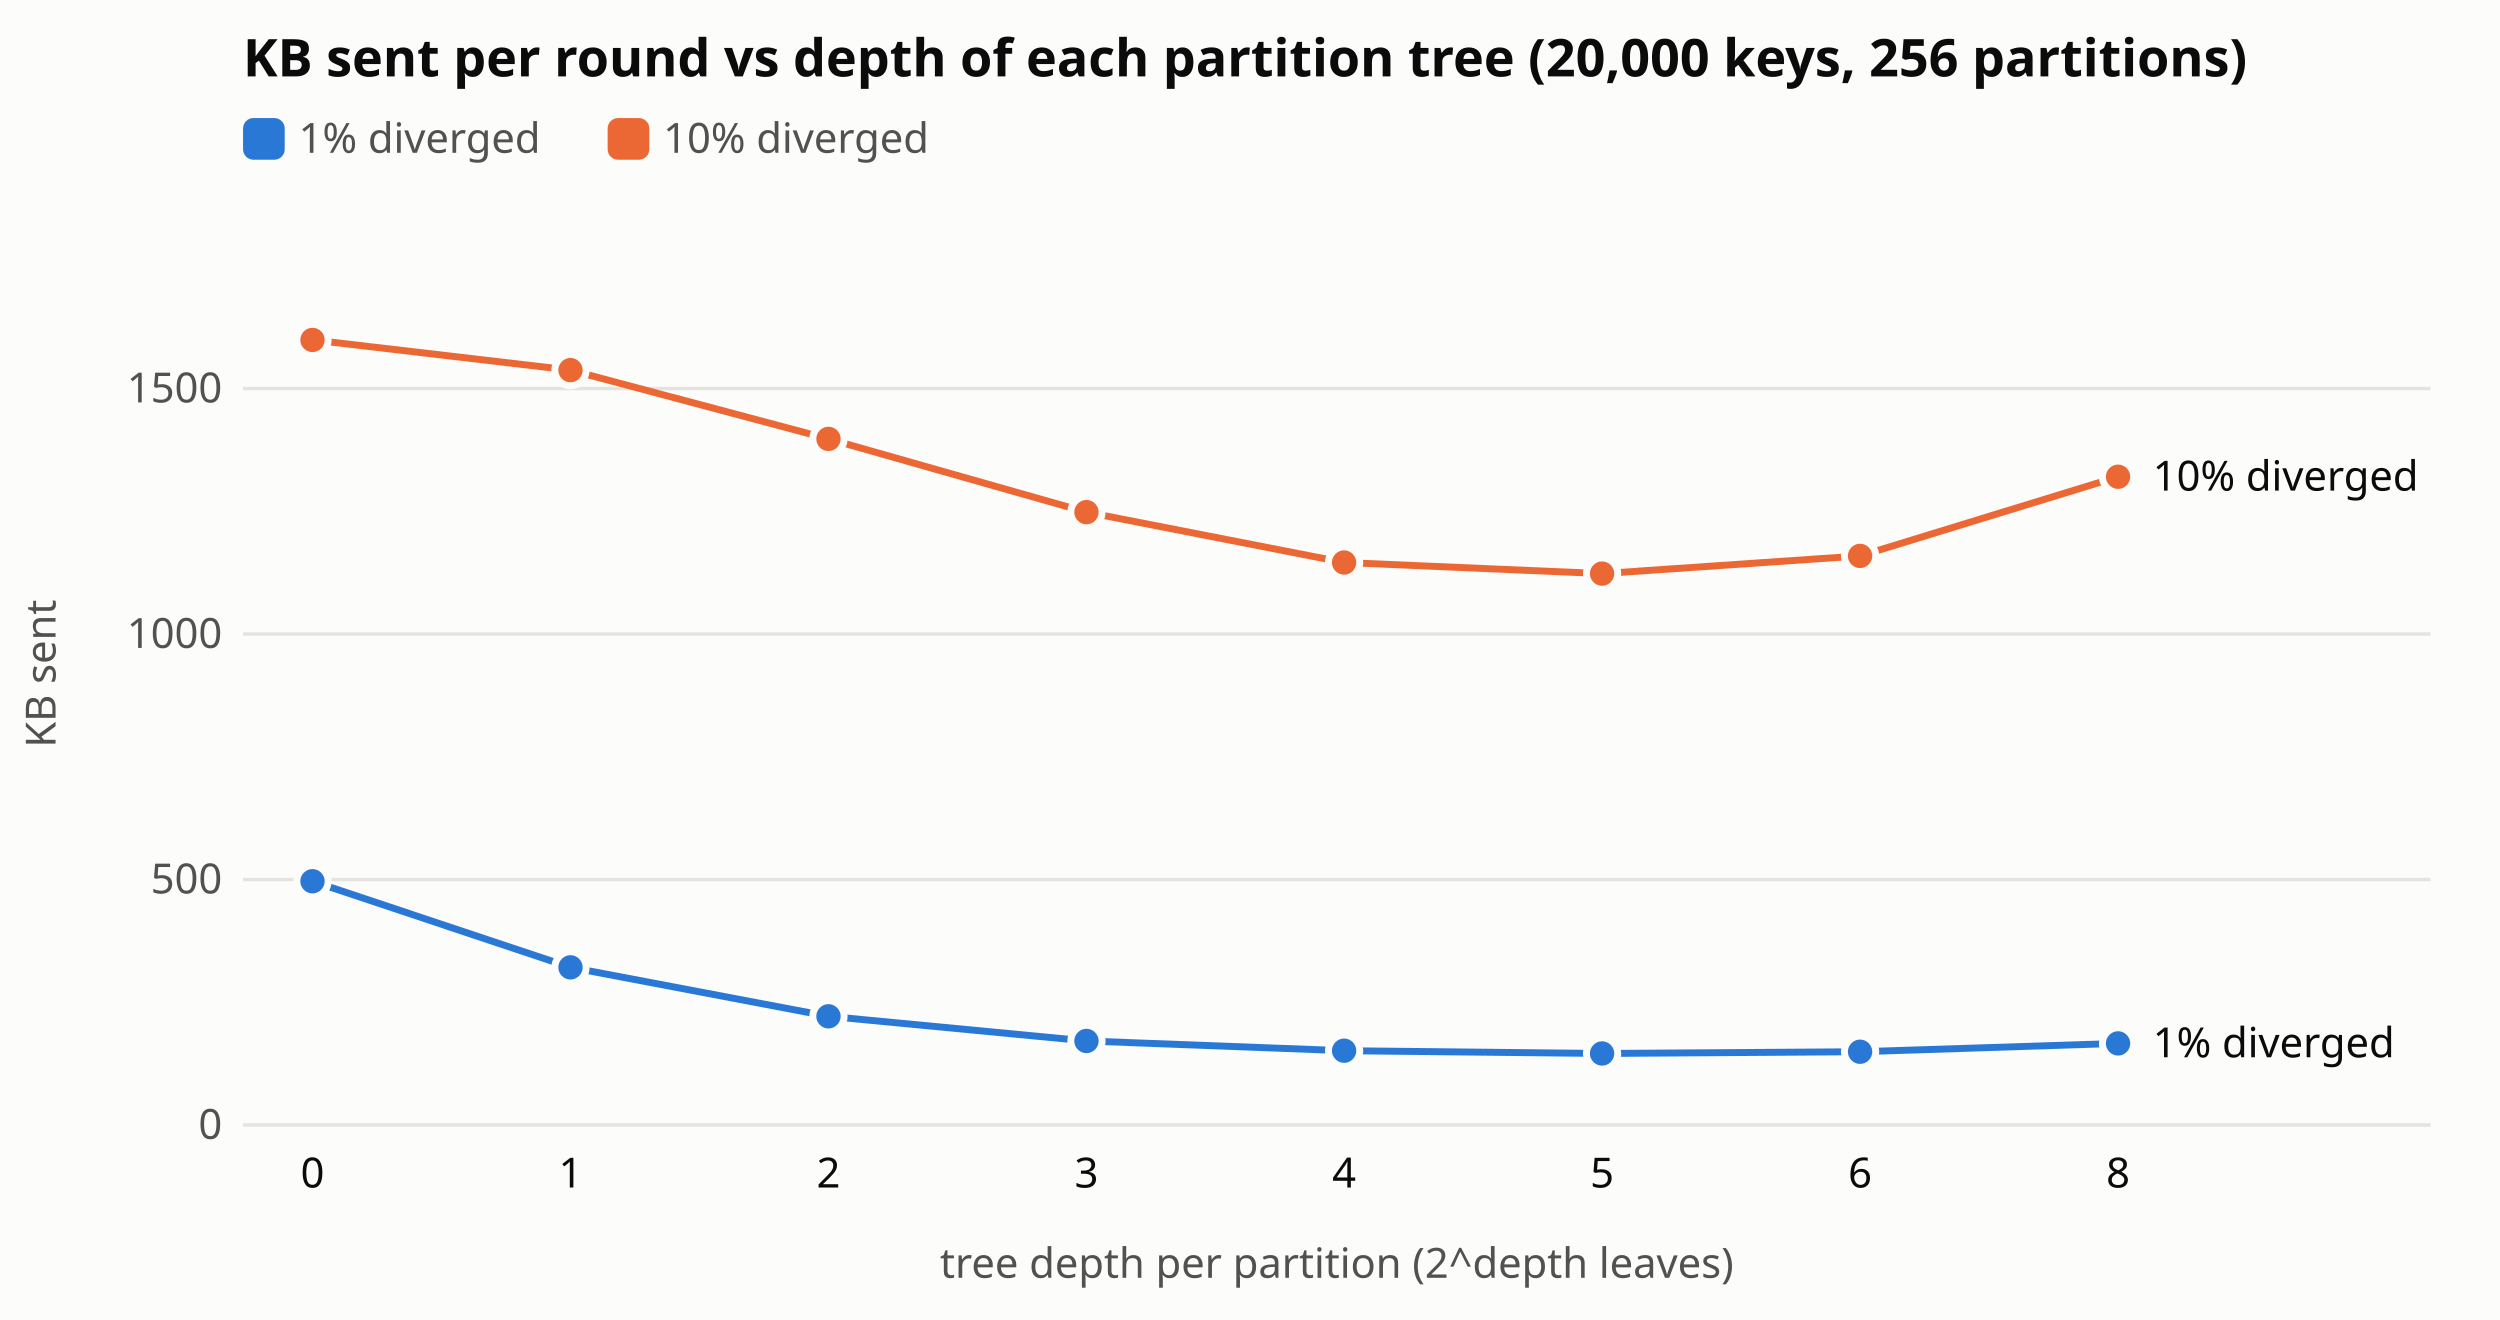
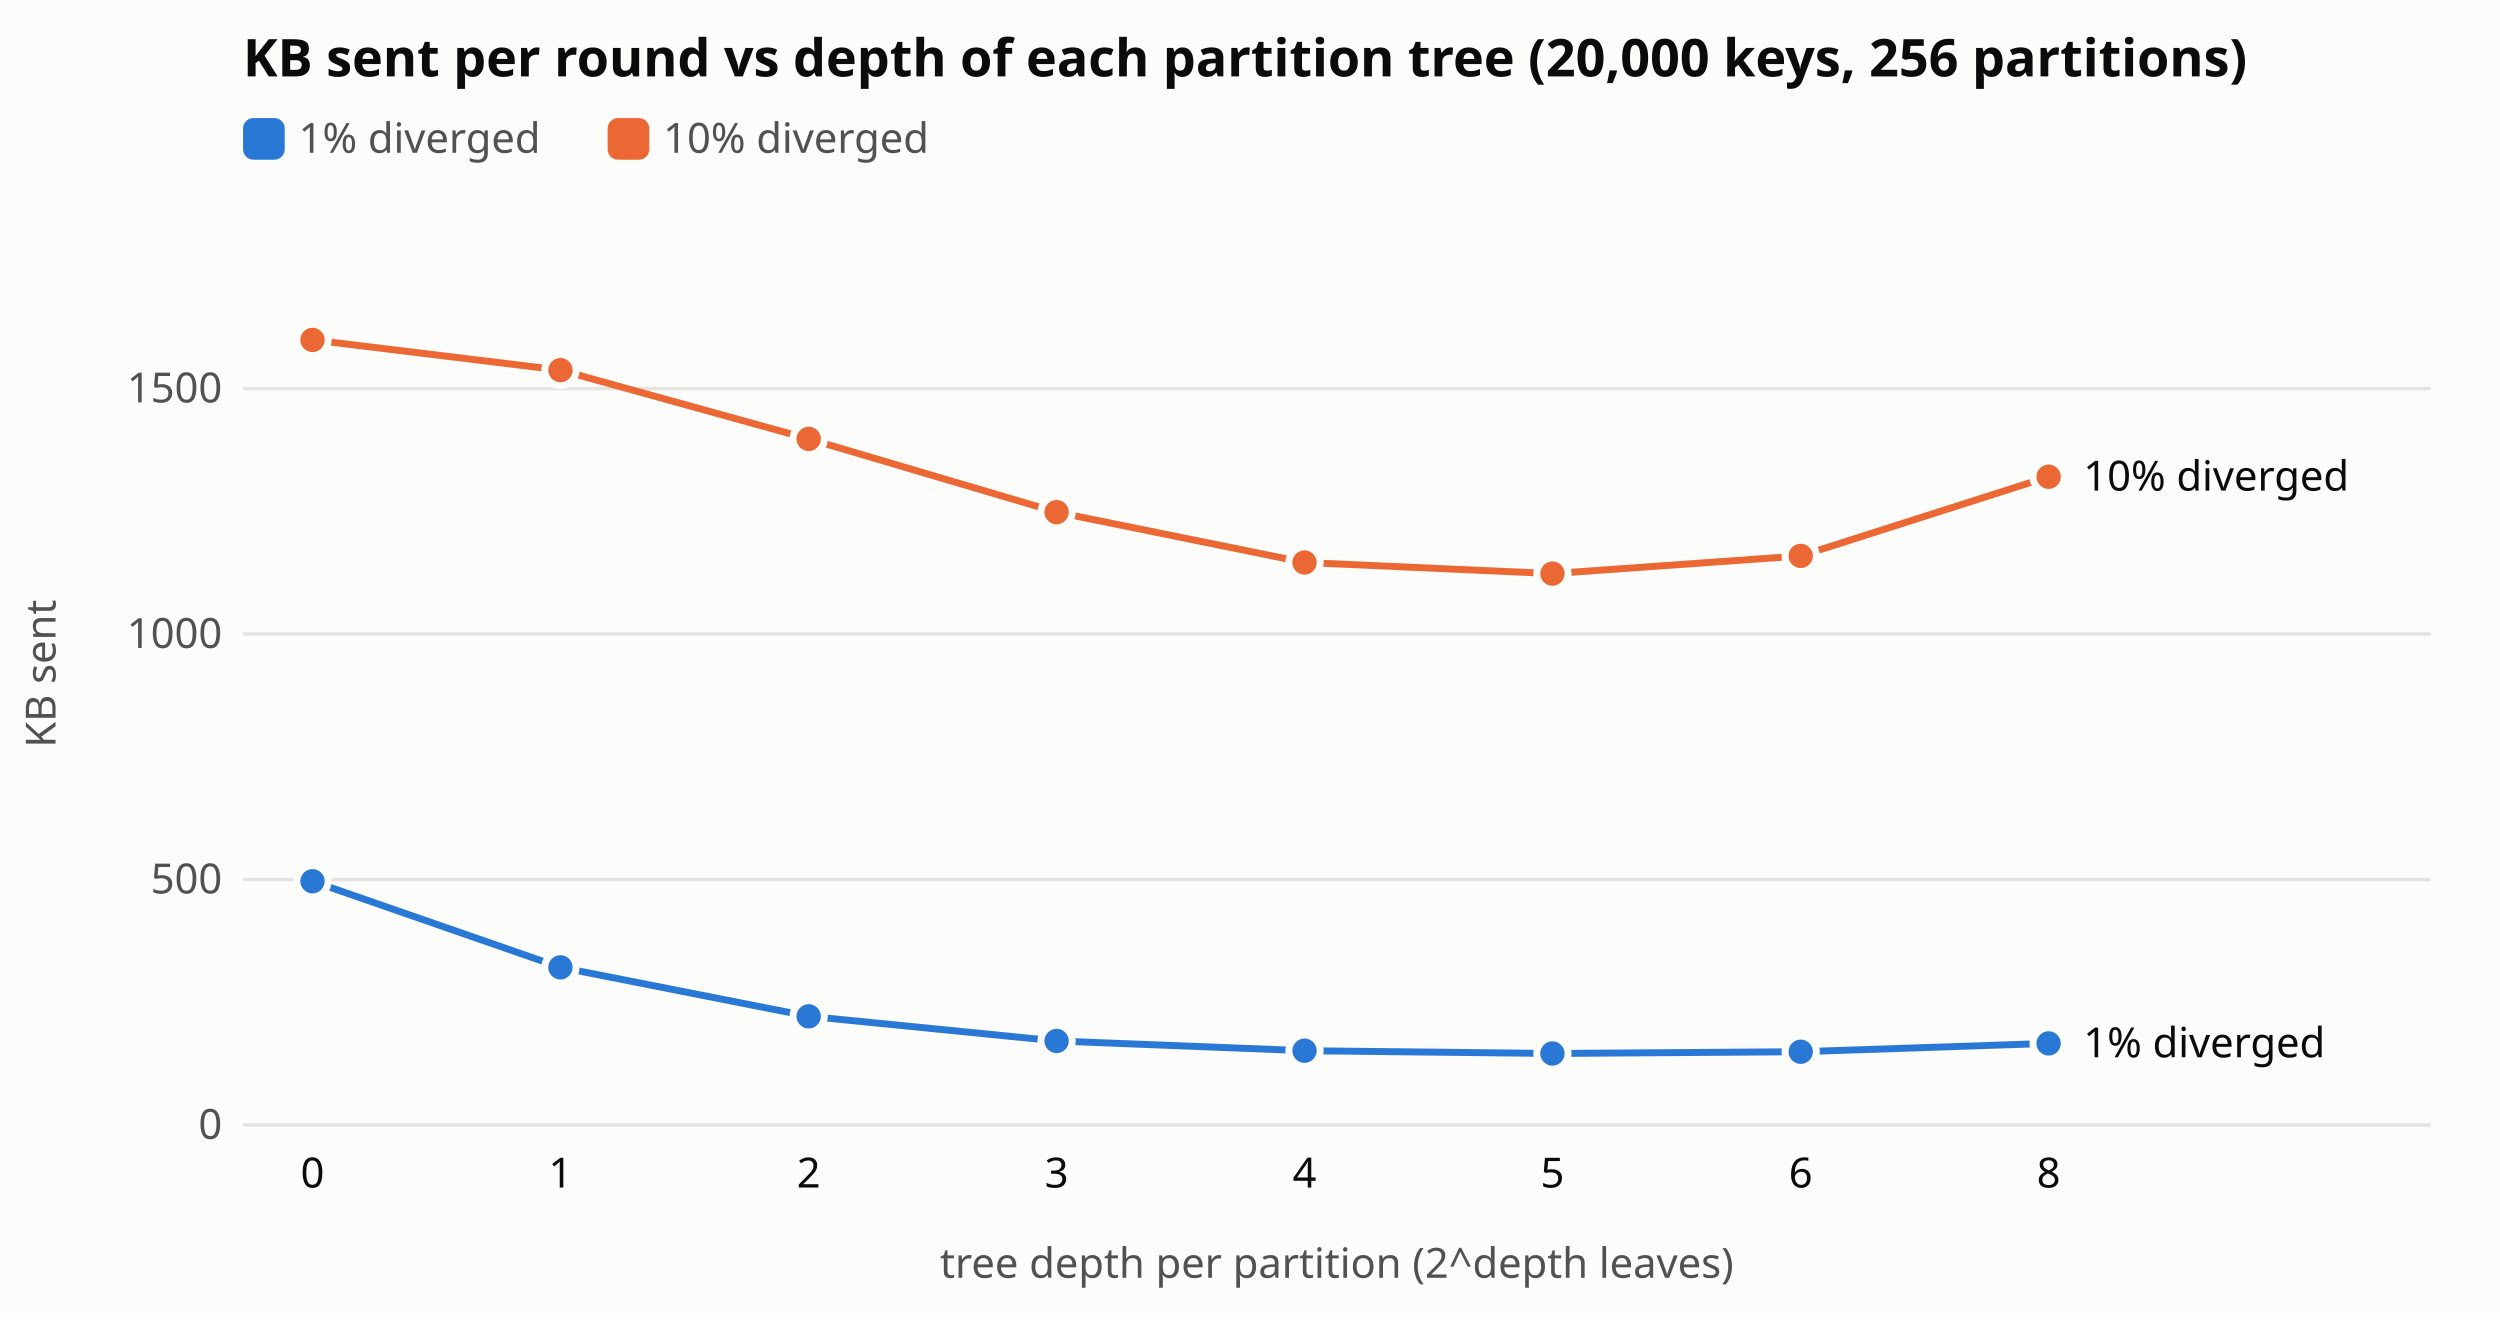
<svg xmlns="http://www.w3.org/2000/svg" width="720" height="380" font-family="system-ui,sans-serif" font-size="12">
  <rect width="100%" height="100%" fill="#fcfcfb" />
  <text x="70" y="22" font-size="15" font-weight="600" fill="#0b0b0b">KB sent per round vs depth of each partition tree (20,000 keys, 256 partitions)</text>
  <rect x="70" y="34" width="12" height="12" rx="3" fill="#2a78d6" />
  <text x="86" y="44" fill="#52514e">1% diverged</text>
  <rect x="175" y="34" width="12" height="12" rx="3" fill="#eb6834" />
  <text x="191" y="44" fill="#52514e">10% diverged</text>
  <text x="385" y="368" text-anchor="middle" fill="#52514e">tree depth per partition (2^depth leaves)</text>
  <text transform="translate(16,194) rotate(-90)" text-anchor="middle" fill="#52514e">KB sent</text>
  <line x1="70" x2="700" y1="324.0" y2="324.0" stroke="#e4e3df" />
  <text x="64" y="328.0" text-anchor="end" fill="#52514e">0</text>
  <line x1="70" x2="700" y1="253.3" y2="253.3" stroke="#e4e3df" />
  <text x="64" y="257.3" text-anchor="end" fill="#52514e">500</text>
  <line x1="70" x2="700" y1="182.6" y2="182.6" stroke="#e4e3df" />
  <text x="64" y="186.6" text-anchor="end" fill="#52514e">1000</text>
  <line x1="70" x2="700" y1="111.9" y2="111.9" stroke="#e4e3df" />
  <text x="64" y="115.9" text-anchor="end" fill="#52514e">1500</text>
  <text x="90.0" y="342" text-anchor="middle" fill="#0b0b0b">0</text>
-   <text x="164.3" y="342" text-anchor="middle" fill="#0b0b0b">1</text>
-   <text x="238.6" y="342" text-anchor="middle" fill="#0b0b0b">2</text>
-   <text x="312.9" y="342" text-anchor="middle" fill="#0b0b0b">3</text>
-   <text x="387.1" y="342" text-anchor="middle" fill="#0b0b0b">4</text>
-   <text x="461.4" y="342" text-anchor="middle" fill="#0b0b0b">5</text>
-   <text x="535.7" y="342" text-anchor="middle" fill="#0b0b0b">6</text>
-   <text x="610.0" y="342" text-anchor="middle" fill="#0b0b0b">8</text>
-   <polyline points="90.0,253.8 164.3,278.6 238.6,292.7 312.9,299.8 387.1,302.6 461.4,303.4 535.7,302.9 610.0,300.5" fill="none" stroke="#2a78d6" stroke-width="2" />
+   <text x="161.4" y="342" text-anchor="middle" fill="#0b0b0b">1</text>
+   <text x="232.9" y="342" text-anchor="middle" fill="#0b0b0b">2</text>
+   <text x="304.3" y="342" text-anchor="middle" fill="#0b0b0b">3</text>
+   <text x="375.7" y="342" text-anchor="middle" fill="#0b0b0b">4</text>
+   <text x="447.1" y="342" text-anchor="middle" fill="#0b0b0b">5</text>
+   <text x="518.6" y="342" text-anchor="middle" fill="#0b0b0b">6</text>
+   <text x="590.0" y="342" text-anchor="middle" fill="#0b0b0b">8</text>
+   <polyline points="90.0,253.8 161.4,278.6 232.9,292.7 304.3,299.8 375.7,302.6 447.1,303.4 518.6,302.9 590.0,300.5" fill="none" stroke="#2a78d6" stroke-width="2" />
  <circle cx="90.0" cy="253.8" r="4.5" fill="#2a78d6" stroke="#fcfcfb" stroke-width="2" />
-   <circle cx="164.3" cy="278.6" r="4.5" fill="#2a78d6" stroke="#fcfcfb" stroke-width="2" />
-   <circle cx="238.6" cy="292.7" r="4.5" fill="#2a78d6" stroke="#fcfcfb" stroke-width="2" />
-   <circle cx="312.9" cy="299.8" r="4.5" fill="#2a78d6" stroke="#fcfcfb" stroke-width="2" />
-   <circle cx="387.1" cy="302.6" r="4.5" fill="#2a78d6" stroke="#fcfcfb" stroke-width="2" />
-   <circle cx="461.4" cy="303.4" r="4.5" fill="#2a78d6" stroke="#fcfcfb" stroke-width="2" />
-   <circle cx="535.7" cy="302.9" r="4.5" fill="#2a78d6" stroke="#fcfcfb" stroke-width="2" />
-   <circle cx="610.0" cy="300.5" r="4.5" fill="#2a78d6" stroke="#fcfcfb" stroke-width="2" />
-   <text x="620.0" y="304.5" fill="#0b0b0b">1% diverged</text>
-   <polyline points="90.0,97.9 164.3,106.6 238.6,126.4 312.9,147.5 387.1,162.0 461.4,165.2 535.7,160.1 610.0,137.3" fill="none" stroke="#eb6834" stroke-width="2" />
+   <circle cx="161.4" cy="278.6" r="4.5" fill="#2a78d6" stroke="#fcfcfb" stroke-width="2" />
+   <circle cx="232.9" cy="292.7" r="4.5" fill="#2a78d6" stroke="#fcfcfb" stroke-width="2" />
+   <circle cx="304.3" cy="299.8" r="4.5" fill="#2a78d6" stroke="#fcfcfb" stroke-width="2" />
+   <circle cx="375.7" cy="302.6" r="4.5" fill="#2a78d6" stroke="#fcfcfb" stroke-width="2" />
+   <circle cx="447.1" cy="303.4" r="4.5" fill="#2a78d6" stroke="#fcfcfb" stroke-width="2" />
+   <circle cx="518.6" cy="302.9" r="4.5" fill="#2a78d6" stroke="#fcfcfb" stroke-width="2" />
+   <circle cx="590.0" cy="300.5" r="4.5" fill="#2a78d6" stroke="#fcfcfb" stroke-width="2" />
+   <text x="600.0" y="304.5" fill="#0b0b0b">1% diverged</text>
+   <polyline points="90.0,97.9 161.4,106.6 232.9,126.4 304.3,147.5 375.7,162.0 447.1,165.2 518.6,160.1 590.0,137.3" fill="none" stroke="#eb6834" stroke-width="2" />
  <circle cx="90.0" cy="97.9" r="4.5" fill="#eb6834" stroke="#fcfcfb" stroke-width="2" />
-   <circle cx="164.3" cy="106.6" r="4.5" fill="#eb6834" stroke="#fcfcfb" stroke-width="2" />
-   <circle cx="238.6" cy="126.4" r="4.5" fill="#eb6834" stroke="#fcfcfb" stroke-width="2" />
-   <circle cx="312.9" cy="147.5" r="4.5" fill="#eb6834" stroke="#fcfcfb" stroke-width="2" />
-   <circle cx="387.1" cy="162.0" r="4.5" fill="#eb6834" stroke="#fcfcfb" stroke-width="2" />
-   <circle cx="461.4" cy="165.2" r="4.5" fill="#eb6834" stroke="#fcfcfb" stroke-width="2" />
-   <circle cx="535.7" cy="160.1" r="4.5" fill="#eb6834" stroke="#fcfcfb" stroke-width="2" />
-   <circle cx="610.0" cy="137.3" r="4.5" fill="#eb6834" stroke="#fcfcfb" stroke-width="2" />
-   <text x="620.0" y="141.3" fill="#0b0b0b">10% diverged</text>
+   <circle cx="161.4" cy="106.6" r="4.5" fill="#eb6834" stroke="#fcfcfb" stroke-width="2" />
+   <circle cx="232.9" cy="126.4" r="4.5" fill="#eb6834" stroke="#fcfcfb" stroke-width="2" />
+   <circle cx="304.3" cy="147.5" r="4.5" fill="#eb6834" stroke="#fcfcfb" stroke-width="2" />
+   <circle cx="375.7" cy="162.0" r="4.5" fill="#eb6834" stroke="#fcfcfb" stroke-width="2" />
+   <circle cx="447.1" cy="165.2" r="4.5" fill="#eb6834" stroke="#fcfcfb" stroke-width="2" />
+   <circle cx="518.6" cy="160.1" r="4.5" fill="#eb6834" stroke="#fcfcfb" stroke-width="2" />
+   <circle cx="590.0" cy="137.3" r="4.5" fill="#eb6834" stroke="#fcfcfb" stroke-width="2" />
+   <text x="600.0" y="141.3" fill="#0b0b0b">10% diverged</text>
</svg>
